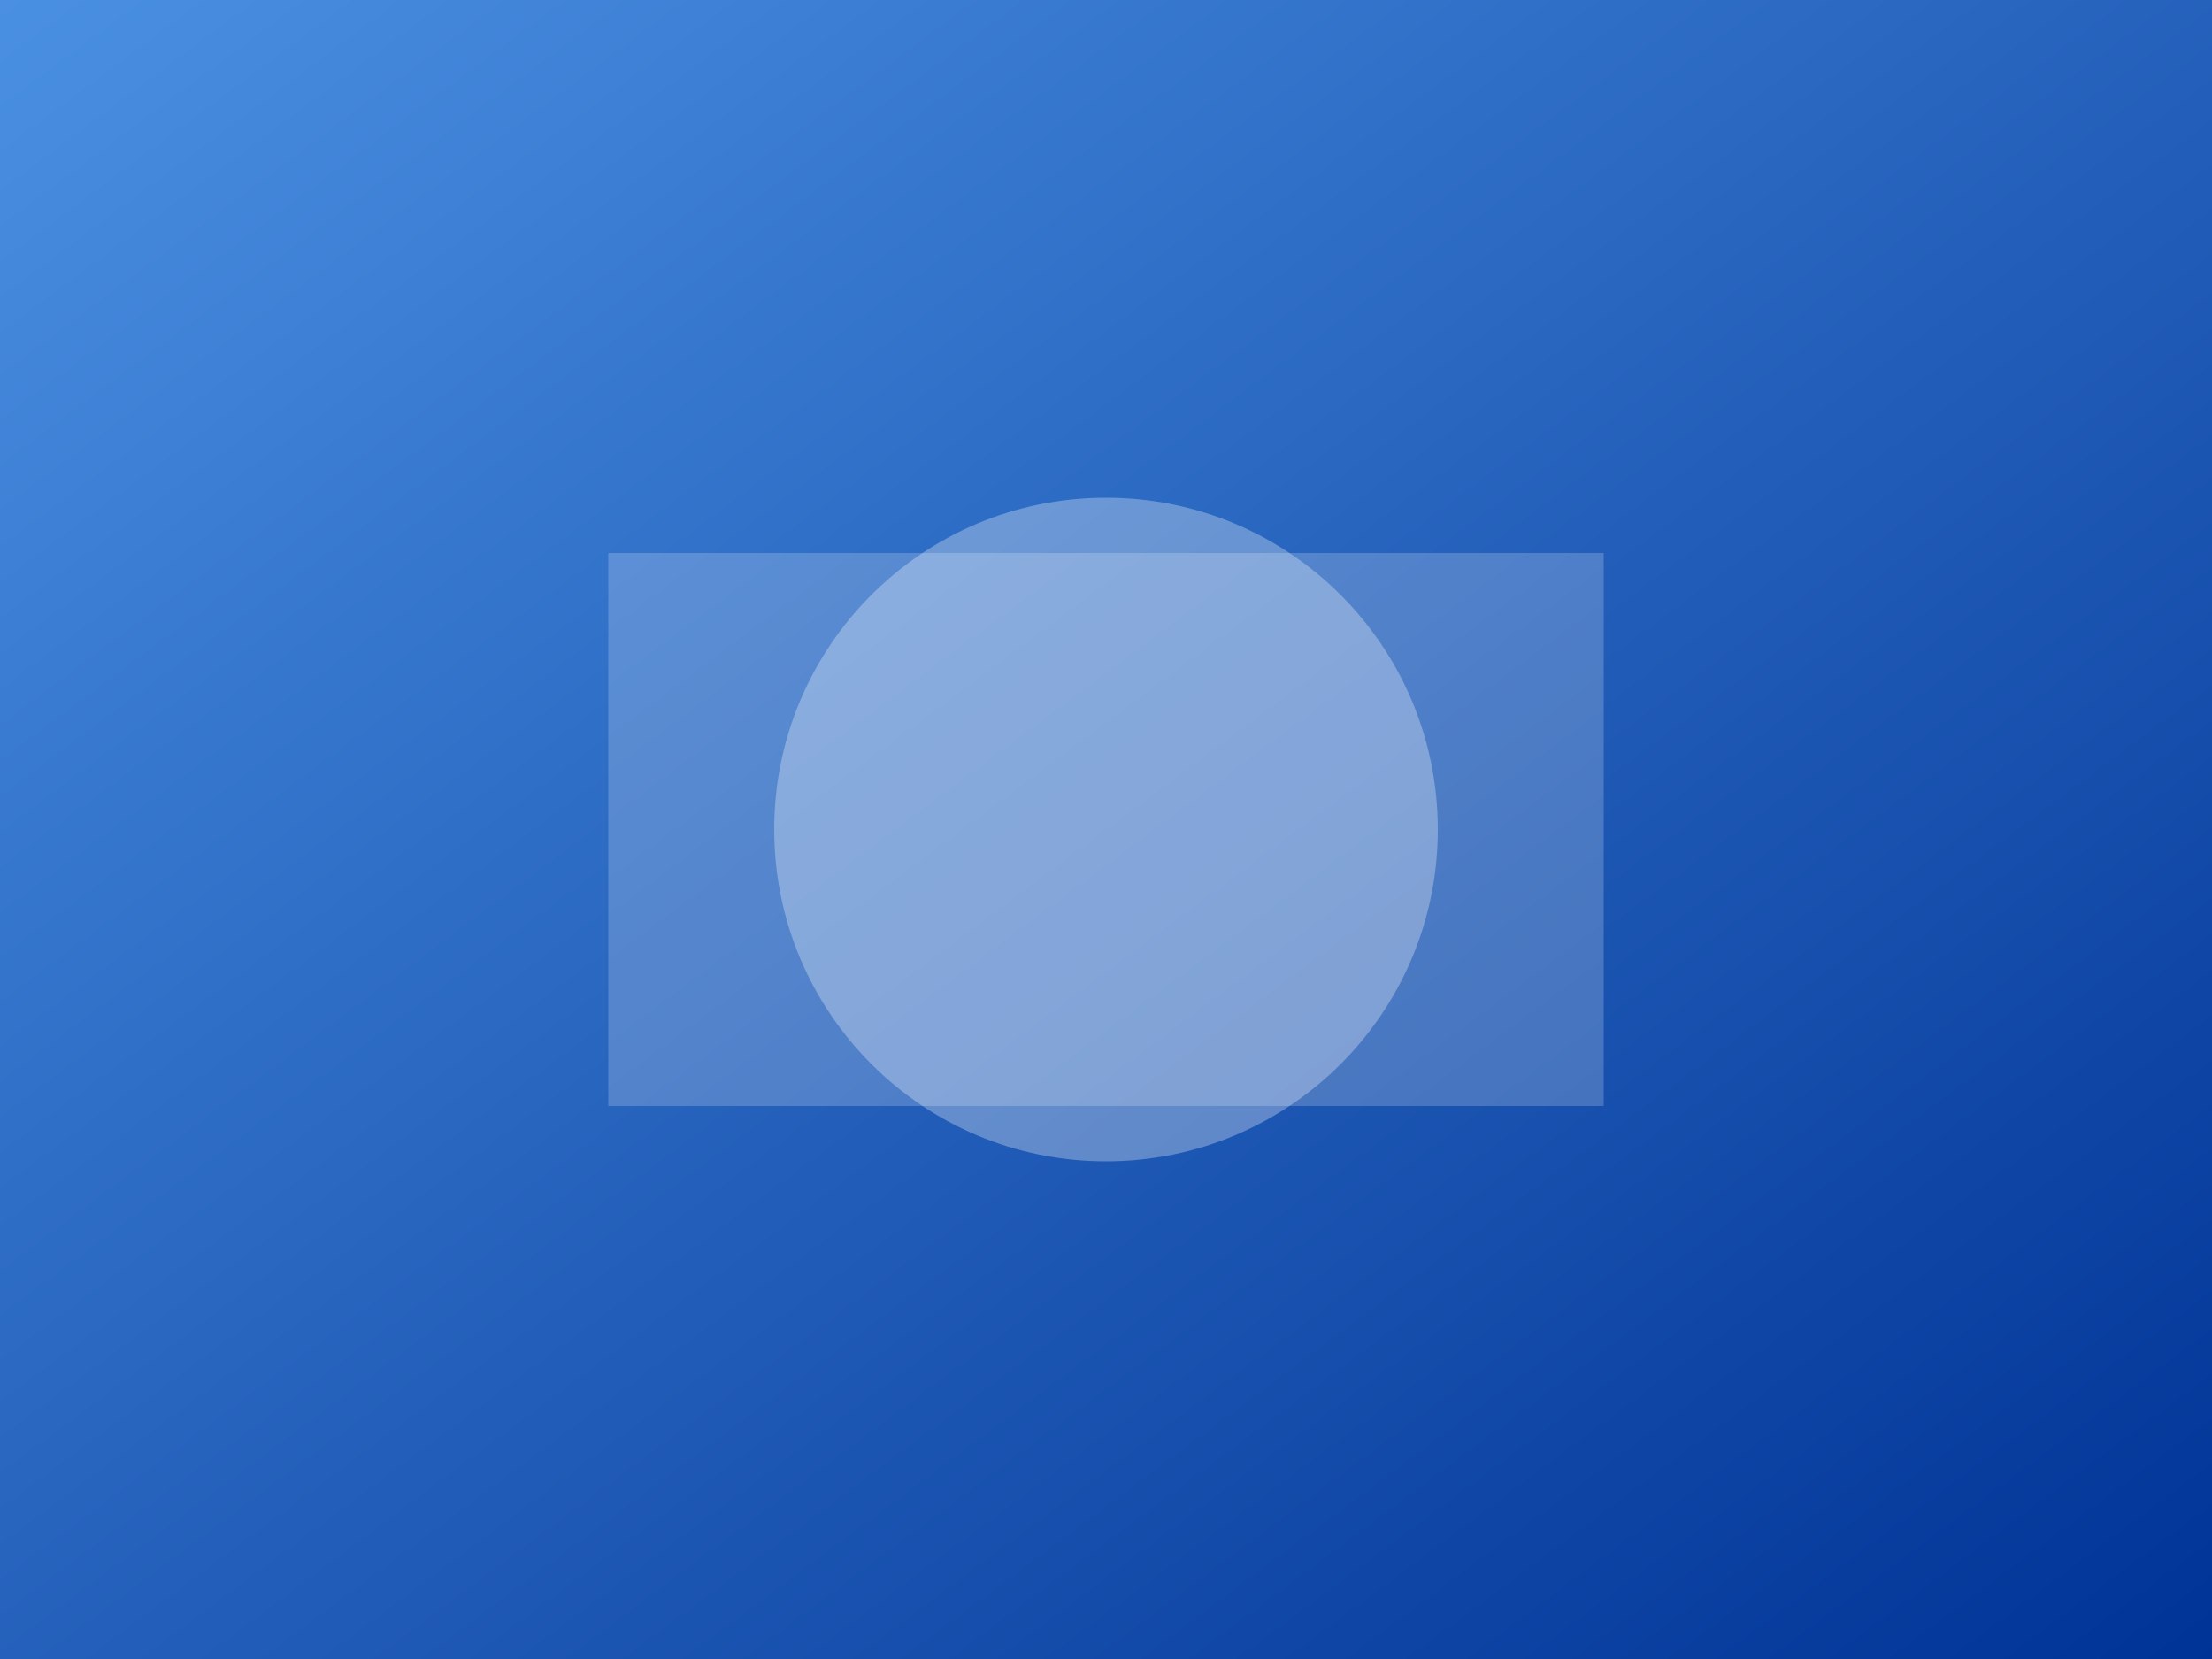
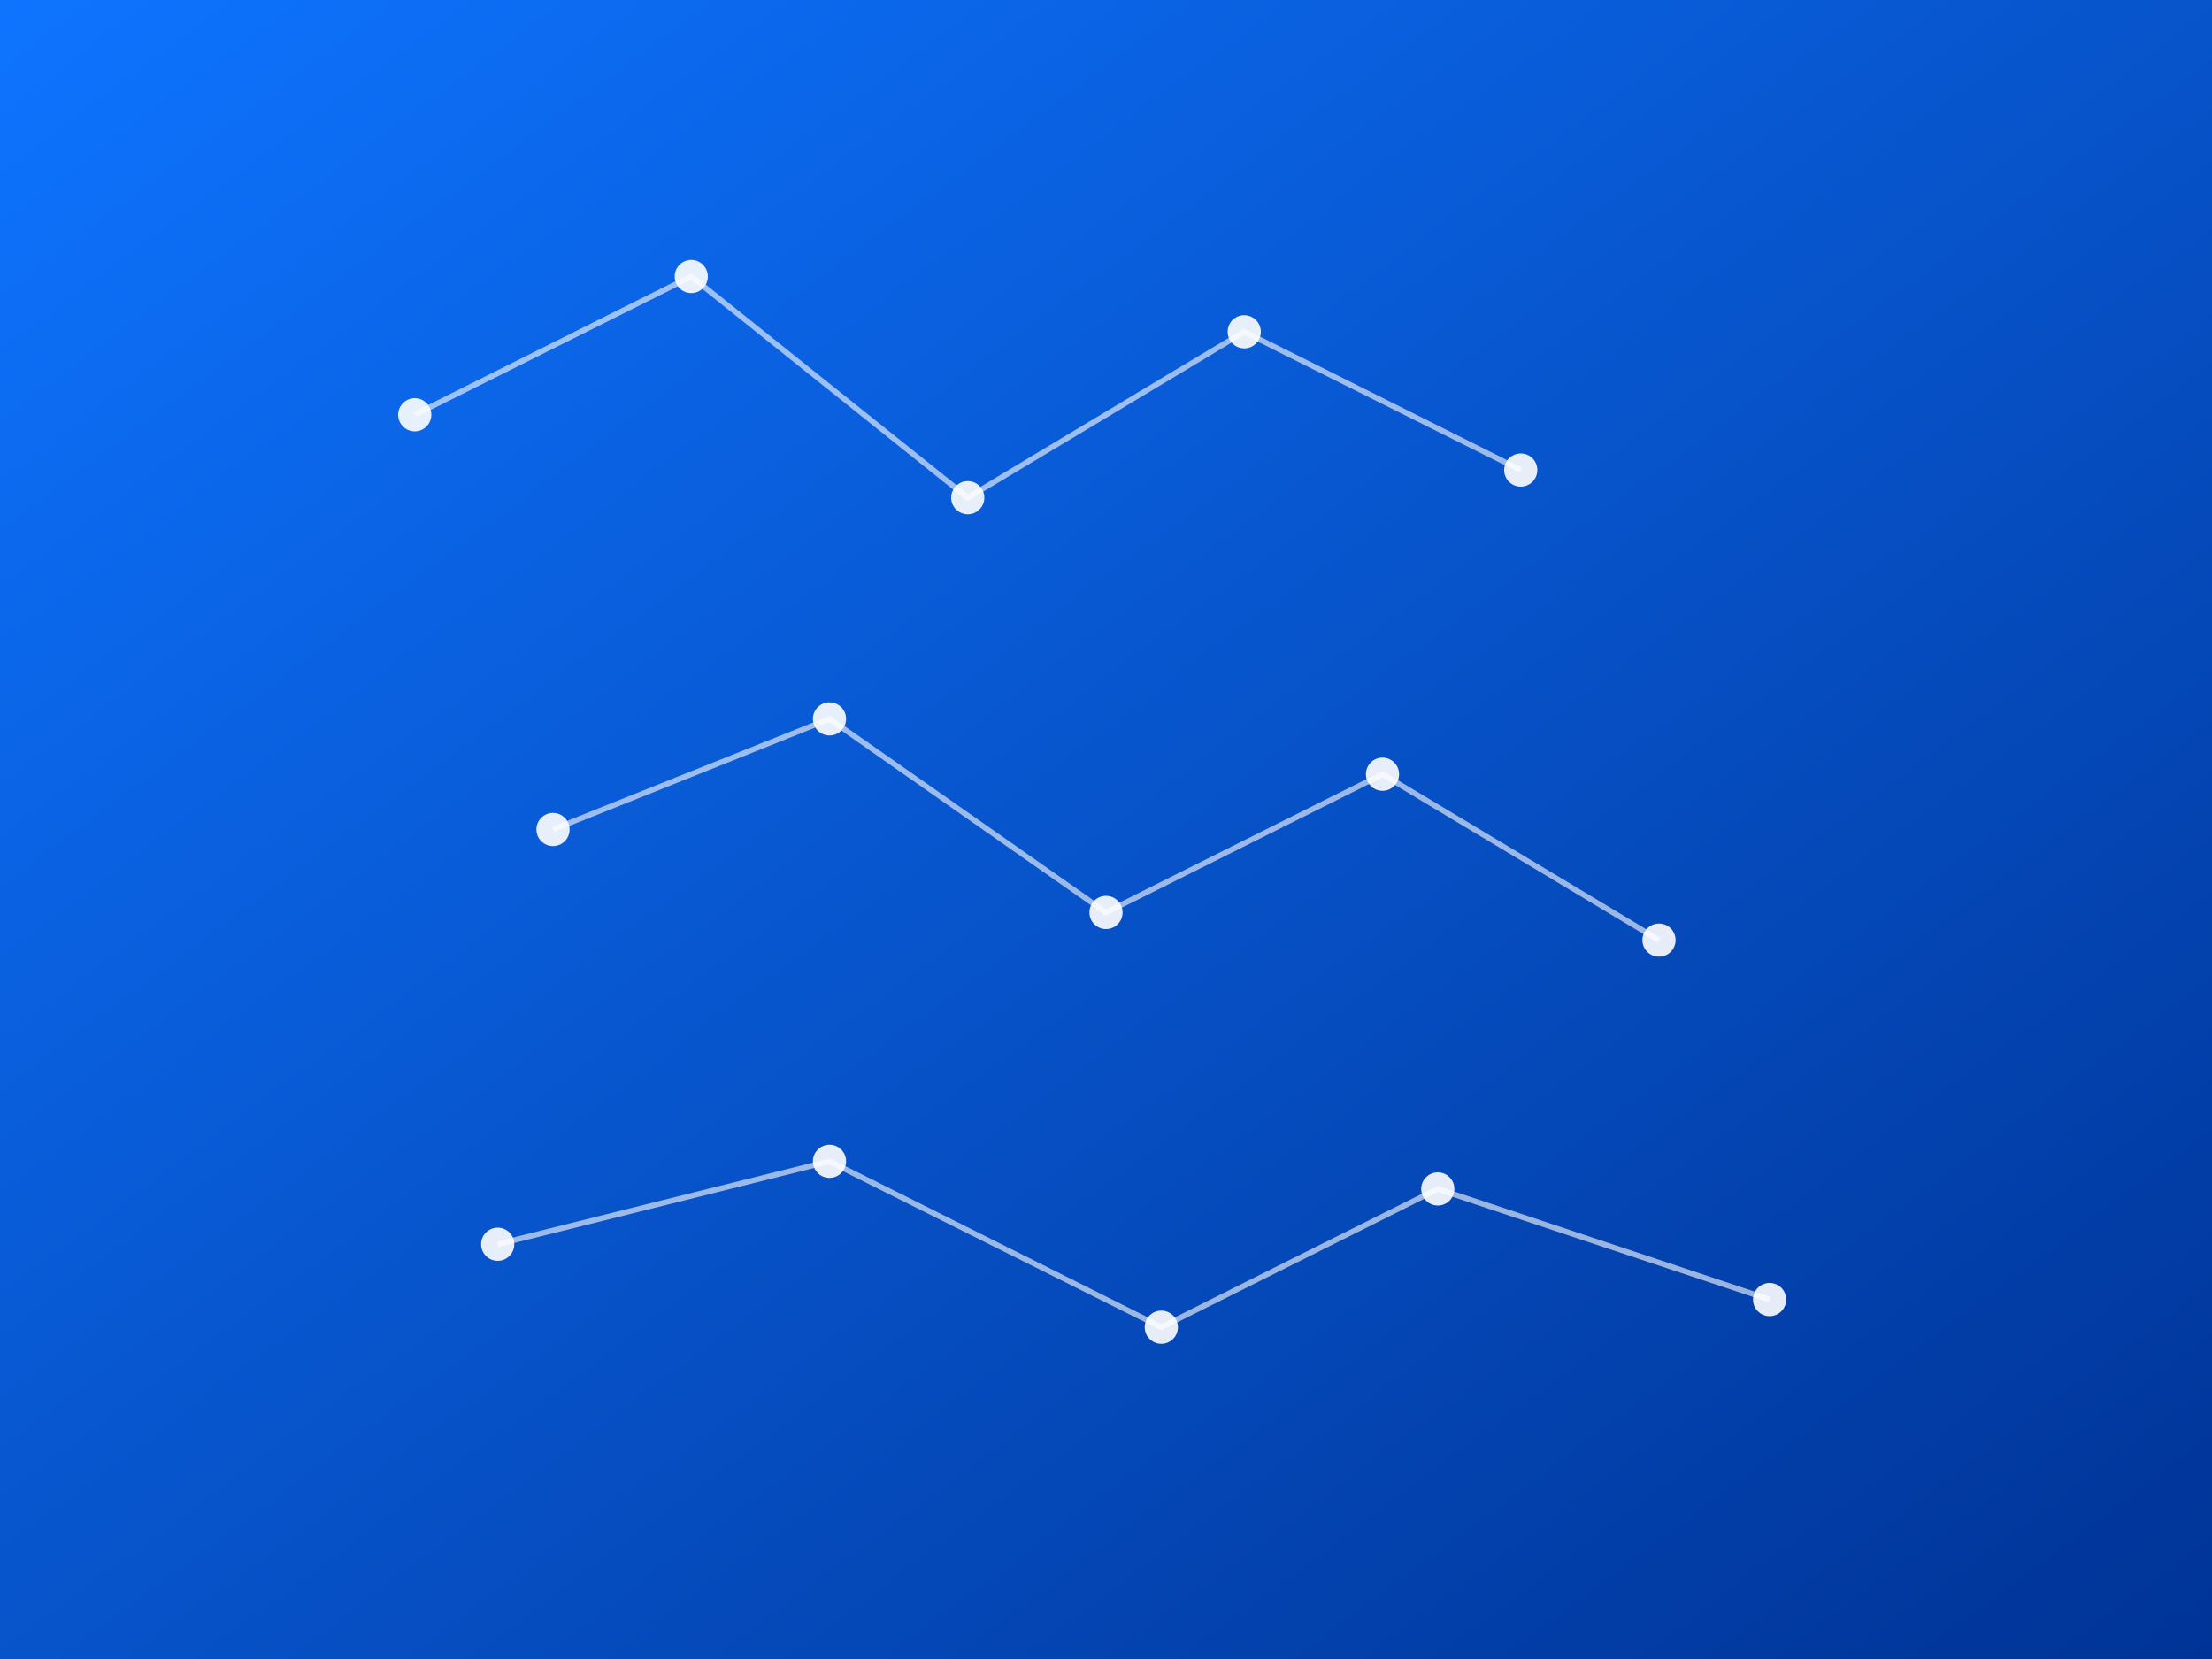
<svg xmlns="http://www.w3.org/2000/svg" width="800" height="600" viewBox="0 0 800 600">
  <defs>
-     <linearGradient id="grad" x1="0" y1="0" x2="1" y2="1">
-       <stop offset="0%" stop-color="#4a90e2" />
+     <linearGradient id="bg" x1="0" y1="0" x2="1" y2="1">
+       <stop offset="0%" stop-color="#0e74ff" />
      <stop offset="100%" stop-color="#003396" />
    </linearGradient>
+     <circle id="node" cx="0" cy="0" r="6" fill="#fff" />
  </defs>
-   <rect width="800" height="600" fill="url(#grad)" />
-   <circle cx="400" cy="300" r="120" fill="#ffffff" opacity="0.3" />
-   <rect x="220" y="200" width="360" height="200" fill="#ffffff" opacity="0.2" />
+   <rect width="800" height="600" fill="url(#bg)" />
+   <g opacity="0.6" stroke="#fff" stroke-width="2" fill="none">
+     <polyline points="150,150 250,100 350,180 450,120 550,170" />
+     <polyline points="200,300 300,260 400,330 500,280 600,340" />
+     <polyline points="180,450 300,420 420,480 520,430 640,470" />
+   </g>
+   <g opacity="0.9">
+     <use href="#node" x="150" y="150" />
+     <use href="#node" x="250" y="100" />
+     <use href="#node" x="350" y="180" />
+     <use href="#node" x="450" y="120" />
+     <use href="#node" x="550" y="170" />
+     <use href="#node" x="200" y="300" />
+     <use href="#node" x="300" y="260" />
+     <use href="#node" x="400" y="330" />
+     <use href="#node" x="500" y="280" />
+     <use href="#node" x="600" y="340" />
+     <use href="#node" x="180" y="450" />
+     <use href="#node" x="300" y="420" />
+     <use href="#node" x="420" y="480" />
+     <use href="#node" x="520" y="430" />
+     <use href="#node" x="640" y="470" />
+   </g>
</svg>
